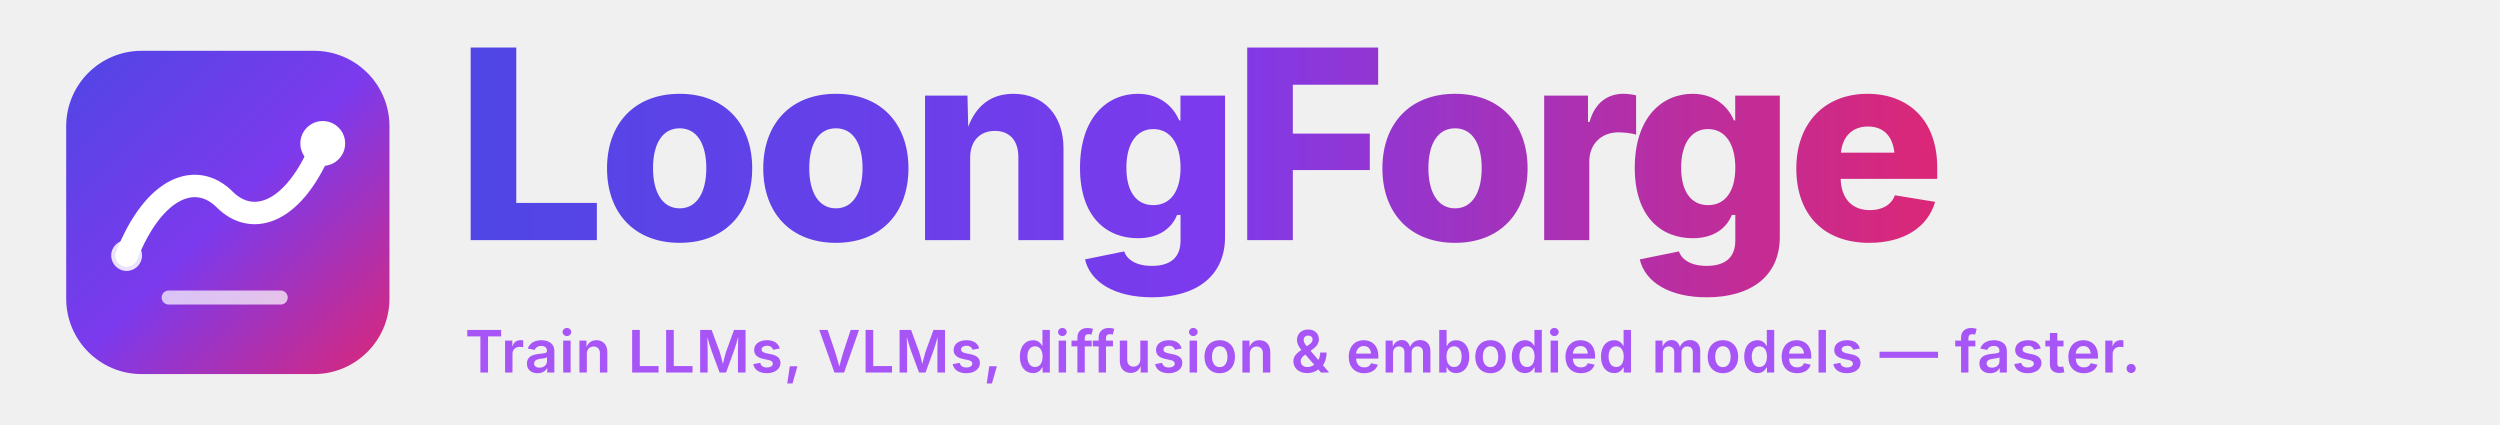
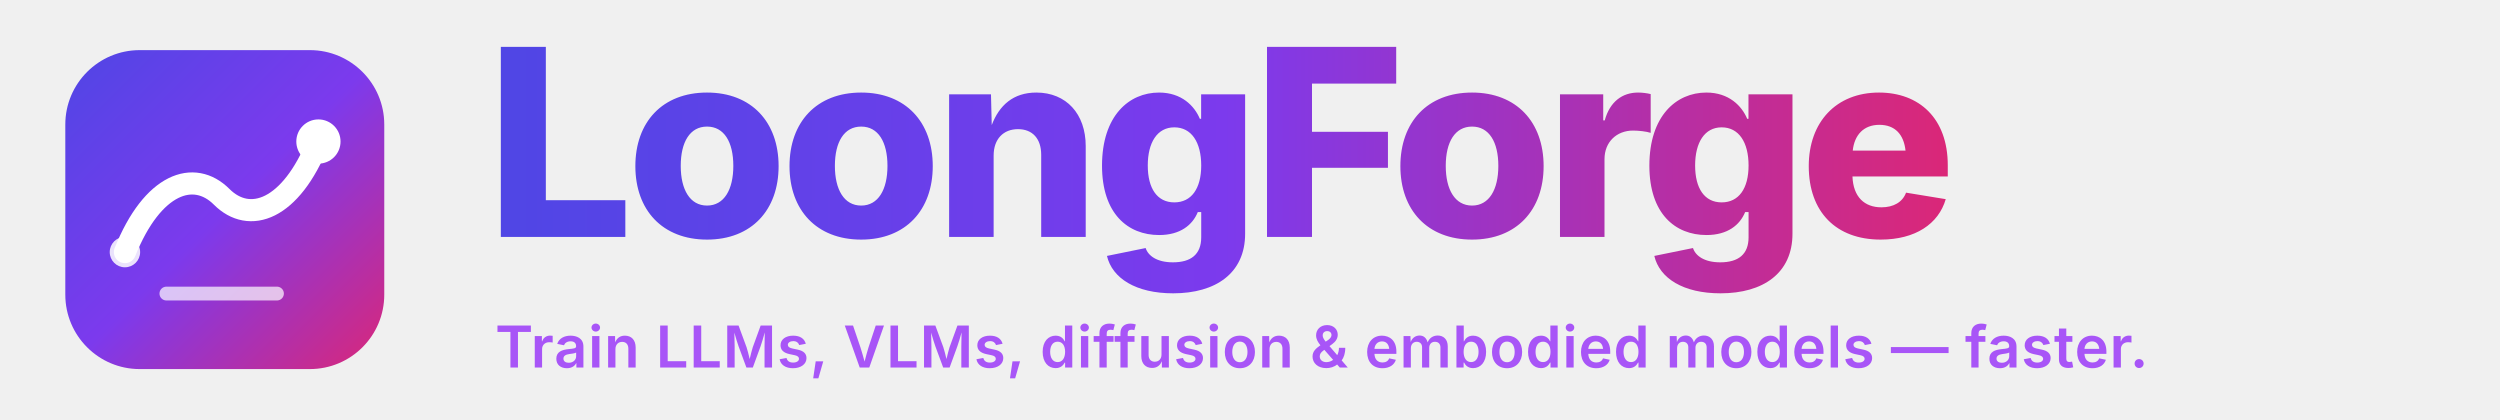
- <svg xmlns="http://www.w3.org/2000/svg" viewBox="0 0 812 138" width="812" height="138" role="img" aria-label="LoongForge — Train LLMs, VLMs, diffusion and embodied models, faster.">
+ <svg xmlns="http://www.w3.org/2000/svg" viewBox="0 0 823 138" width="823" height="138" role="img" aria-label="LoongForge — Train LLMs, VLMs, diffusion and embodied models, faster.">
  <defs>
    <linearGradient id="lf-icon" x1="0" y1="0" x2="1" y2="1">
      <stop offset="0%" stop-color="#4F46E5" />
      <stop offset="50%" stop-color="#7C3AED" />
      <stop offset="100%" stop-color="#DB2777" />
    </linearGradient>
    <linearGradient id="lf-text" x1="0" y1="0" x2="1" y2="0">
      <stop offset="0%" stop-color="#4F46E5" />
      <stop offset="50%" stop-color="#7C3AED" />
      <stop offset="100%" stop-color="#DB2777" />
    </linearGradient>
  </defs>
  <g transform="translate(18,13) scale(1.75)">
    <rect x="2" y="2" width="60" height="60" rx="14" fill="url(#lf-icon)" />
    <g transform="translate(32,32) scale(1.3) translate(-32.45,-33.85)">
      <path d="M18 40 C 22 30, 28 28, 32 32 C 36 36, 42 34, 46 24" stroke="#fff" stroke-width="3.2" stroke-linecap="round" fill="none" />
      <circle cx="46" cy="24" r="3.2" fill="#fff" />
      <circle cx="18" cy="40" r="2.2" fill="#fff" opacity="0.85" />
      <path d="M24 46 L40 46" stroke="#fff" stroke-width="2" stroke-linecap="round" opacity="0.7" />
    </g>
  </g>
-   <text x="148" y="78" font-family="'Inter','Helvetica Neue','PingFang SC','Microsoft YaHei',Arial,sans-serif" font-weight="800" font-size="86" letter-spacing="-2.5" fill="url(#lf-text)">LoongForge</text>
-   <text x="151" y="121" font-family="'Inter','Helvetica Neue','PingFang SC','Microsoft YaHei',Arial,sans-serif" font-weight="600" font-size="19" letter-spacing="0.3" fill="#A855F7">Train LLMs, VLMs, diffusion &amp; embodied models — faster.</text>
+   <text x="160" y="78" font-family="'Inter','Helvetica Neue','PingFang SC','Microsoft YaHei',Arial,sans-serif" font-weight="800" font-size="86" letter-spacing="-2.5" fill="url(#lf-text)">LoongForge</text>
+   <text x="163" y="121" font-family="'Inter','Helvetica Neue','PingFang SC','Microsoft YaHei',Arial,sans-serif" font-weight="600" font-size="19" letter-spacing="0.3" fill="#A855F7">Train LLMs, VLMs, diffusion &amp; embodied models — faster.</text>
</svg>
